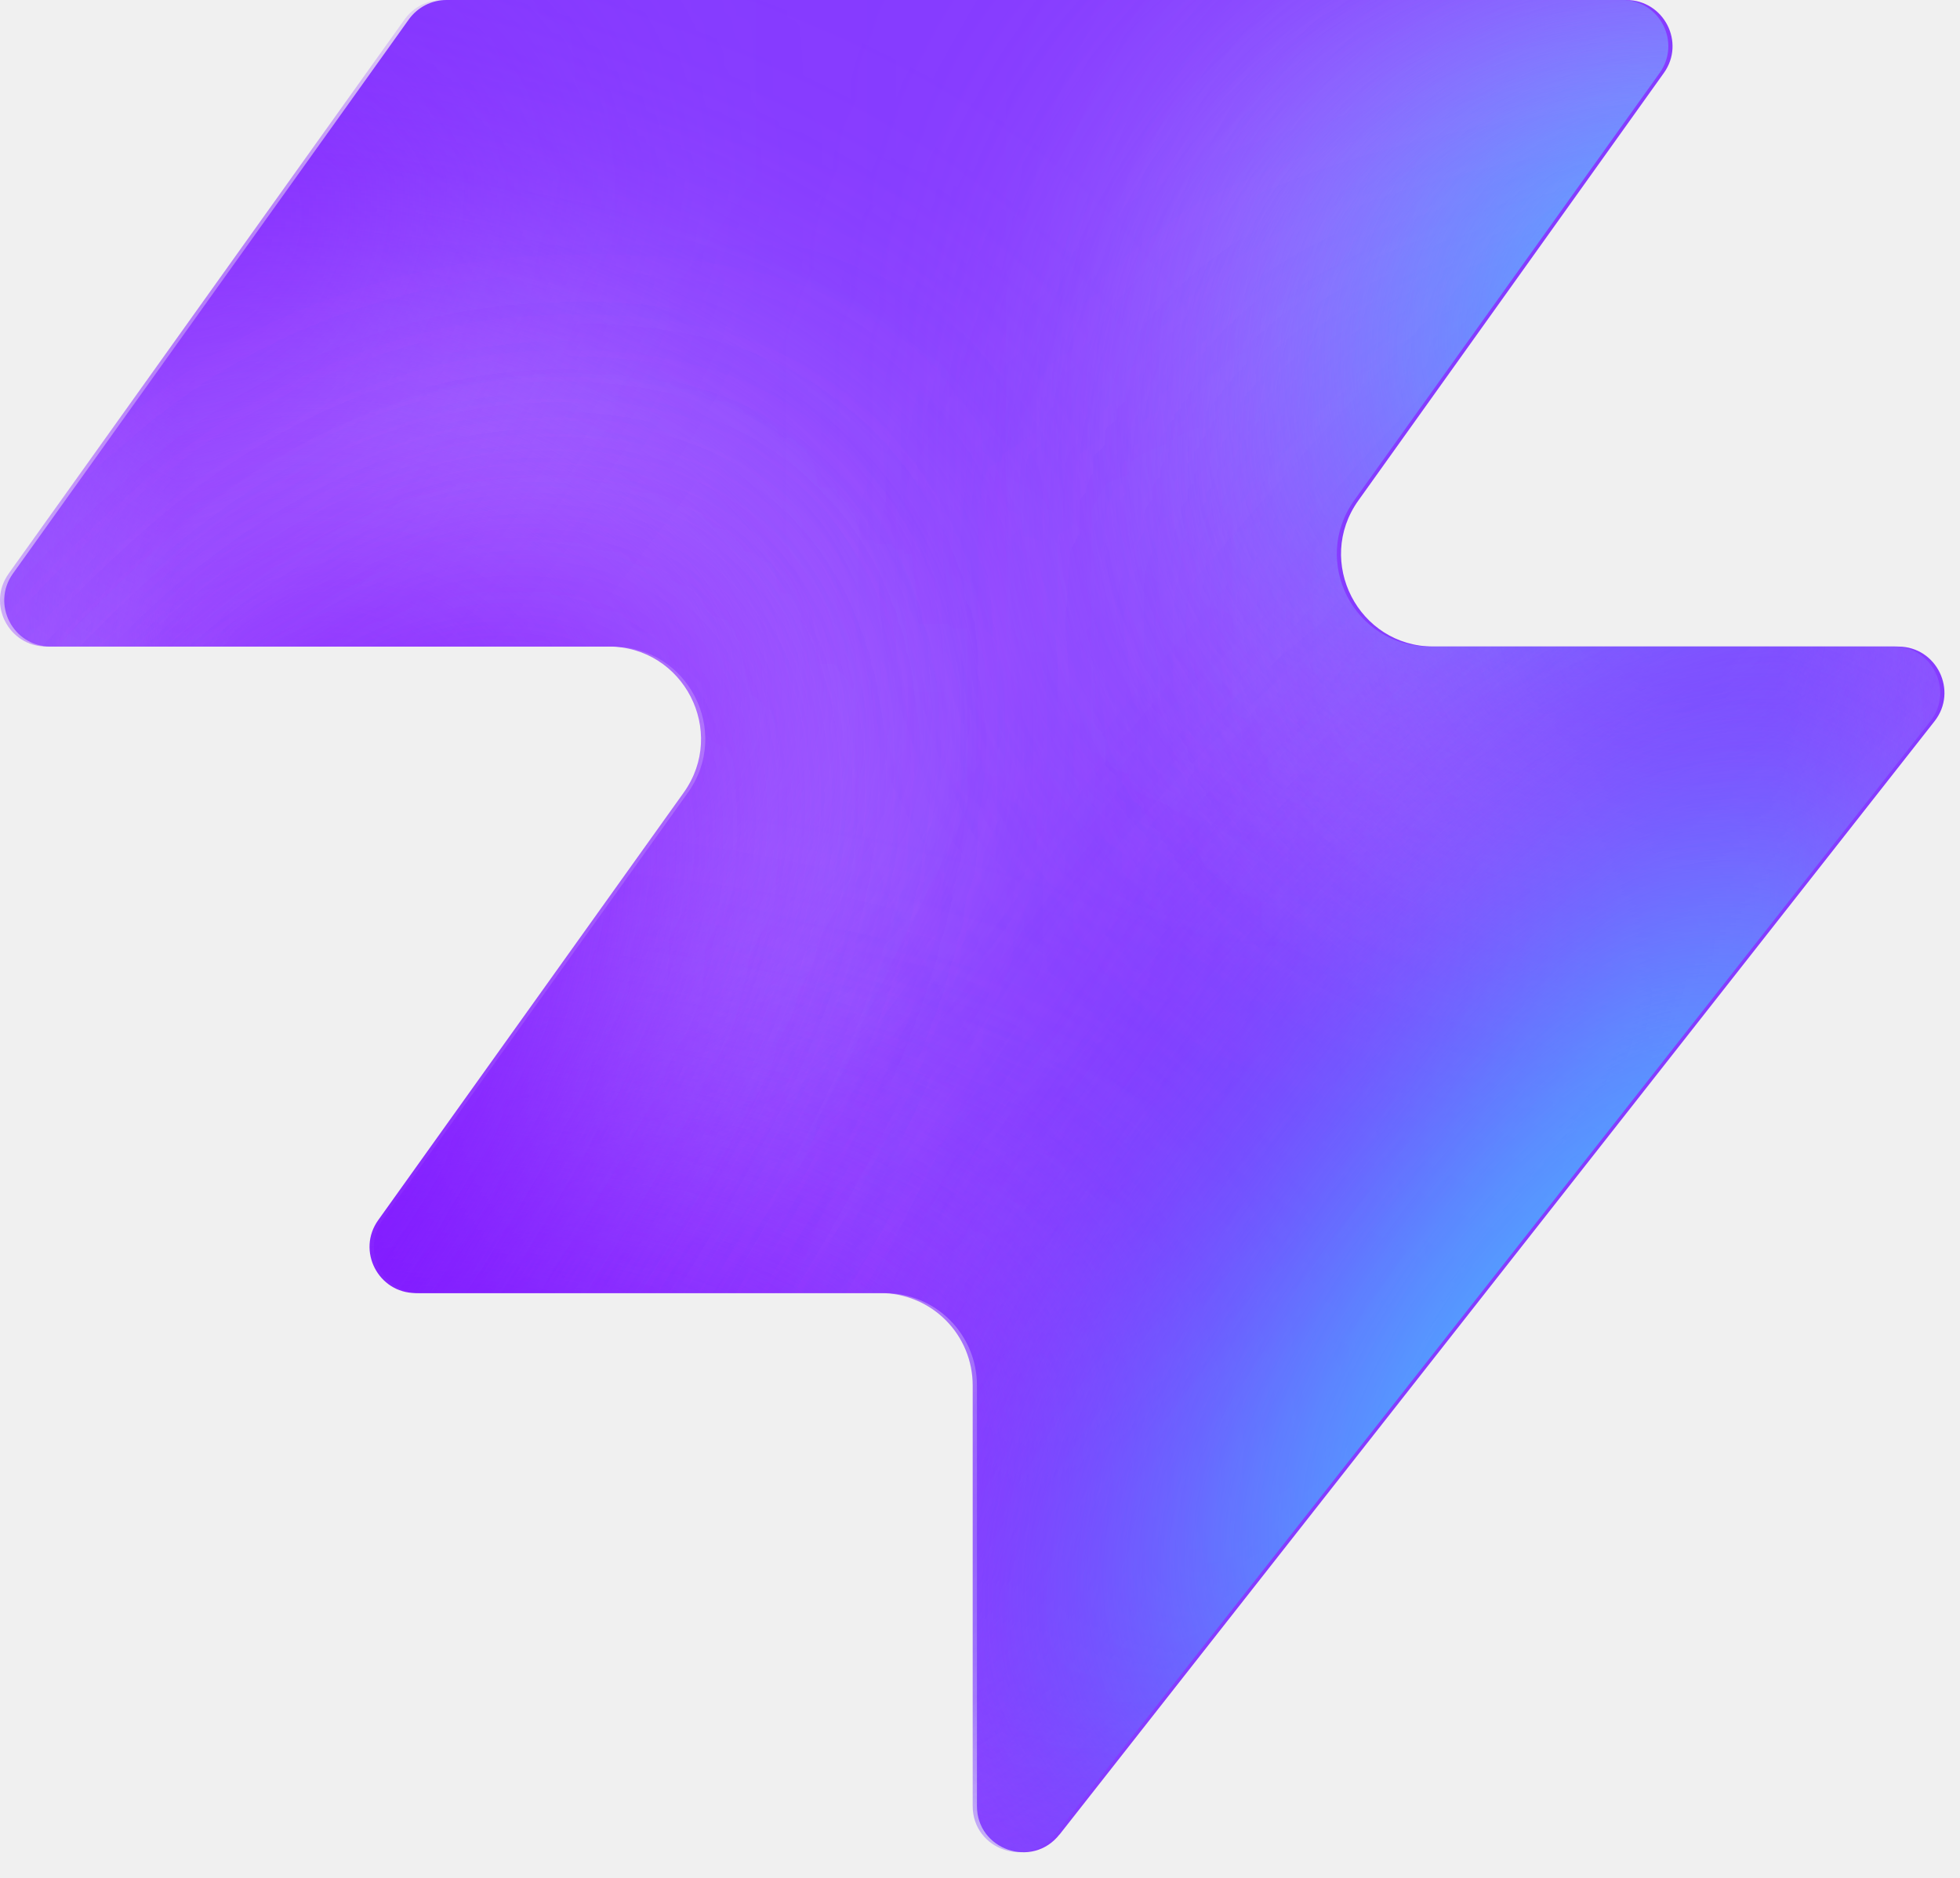
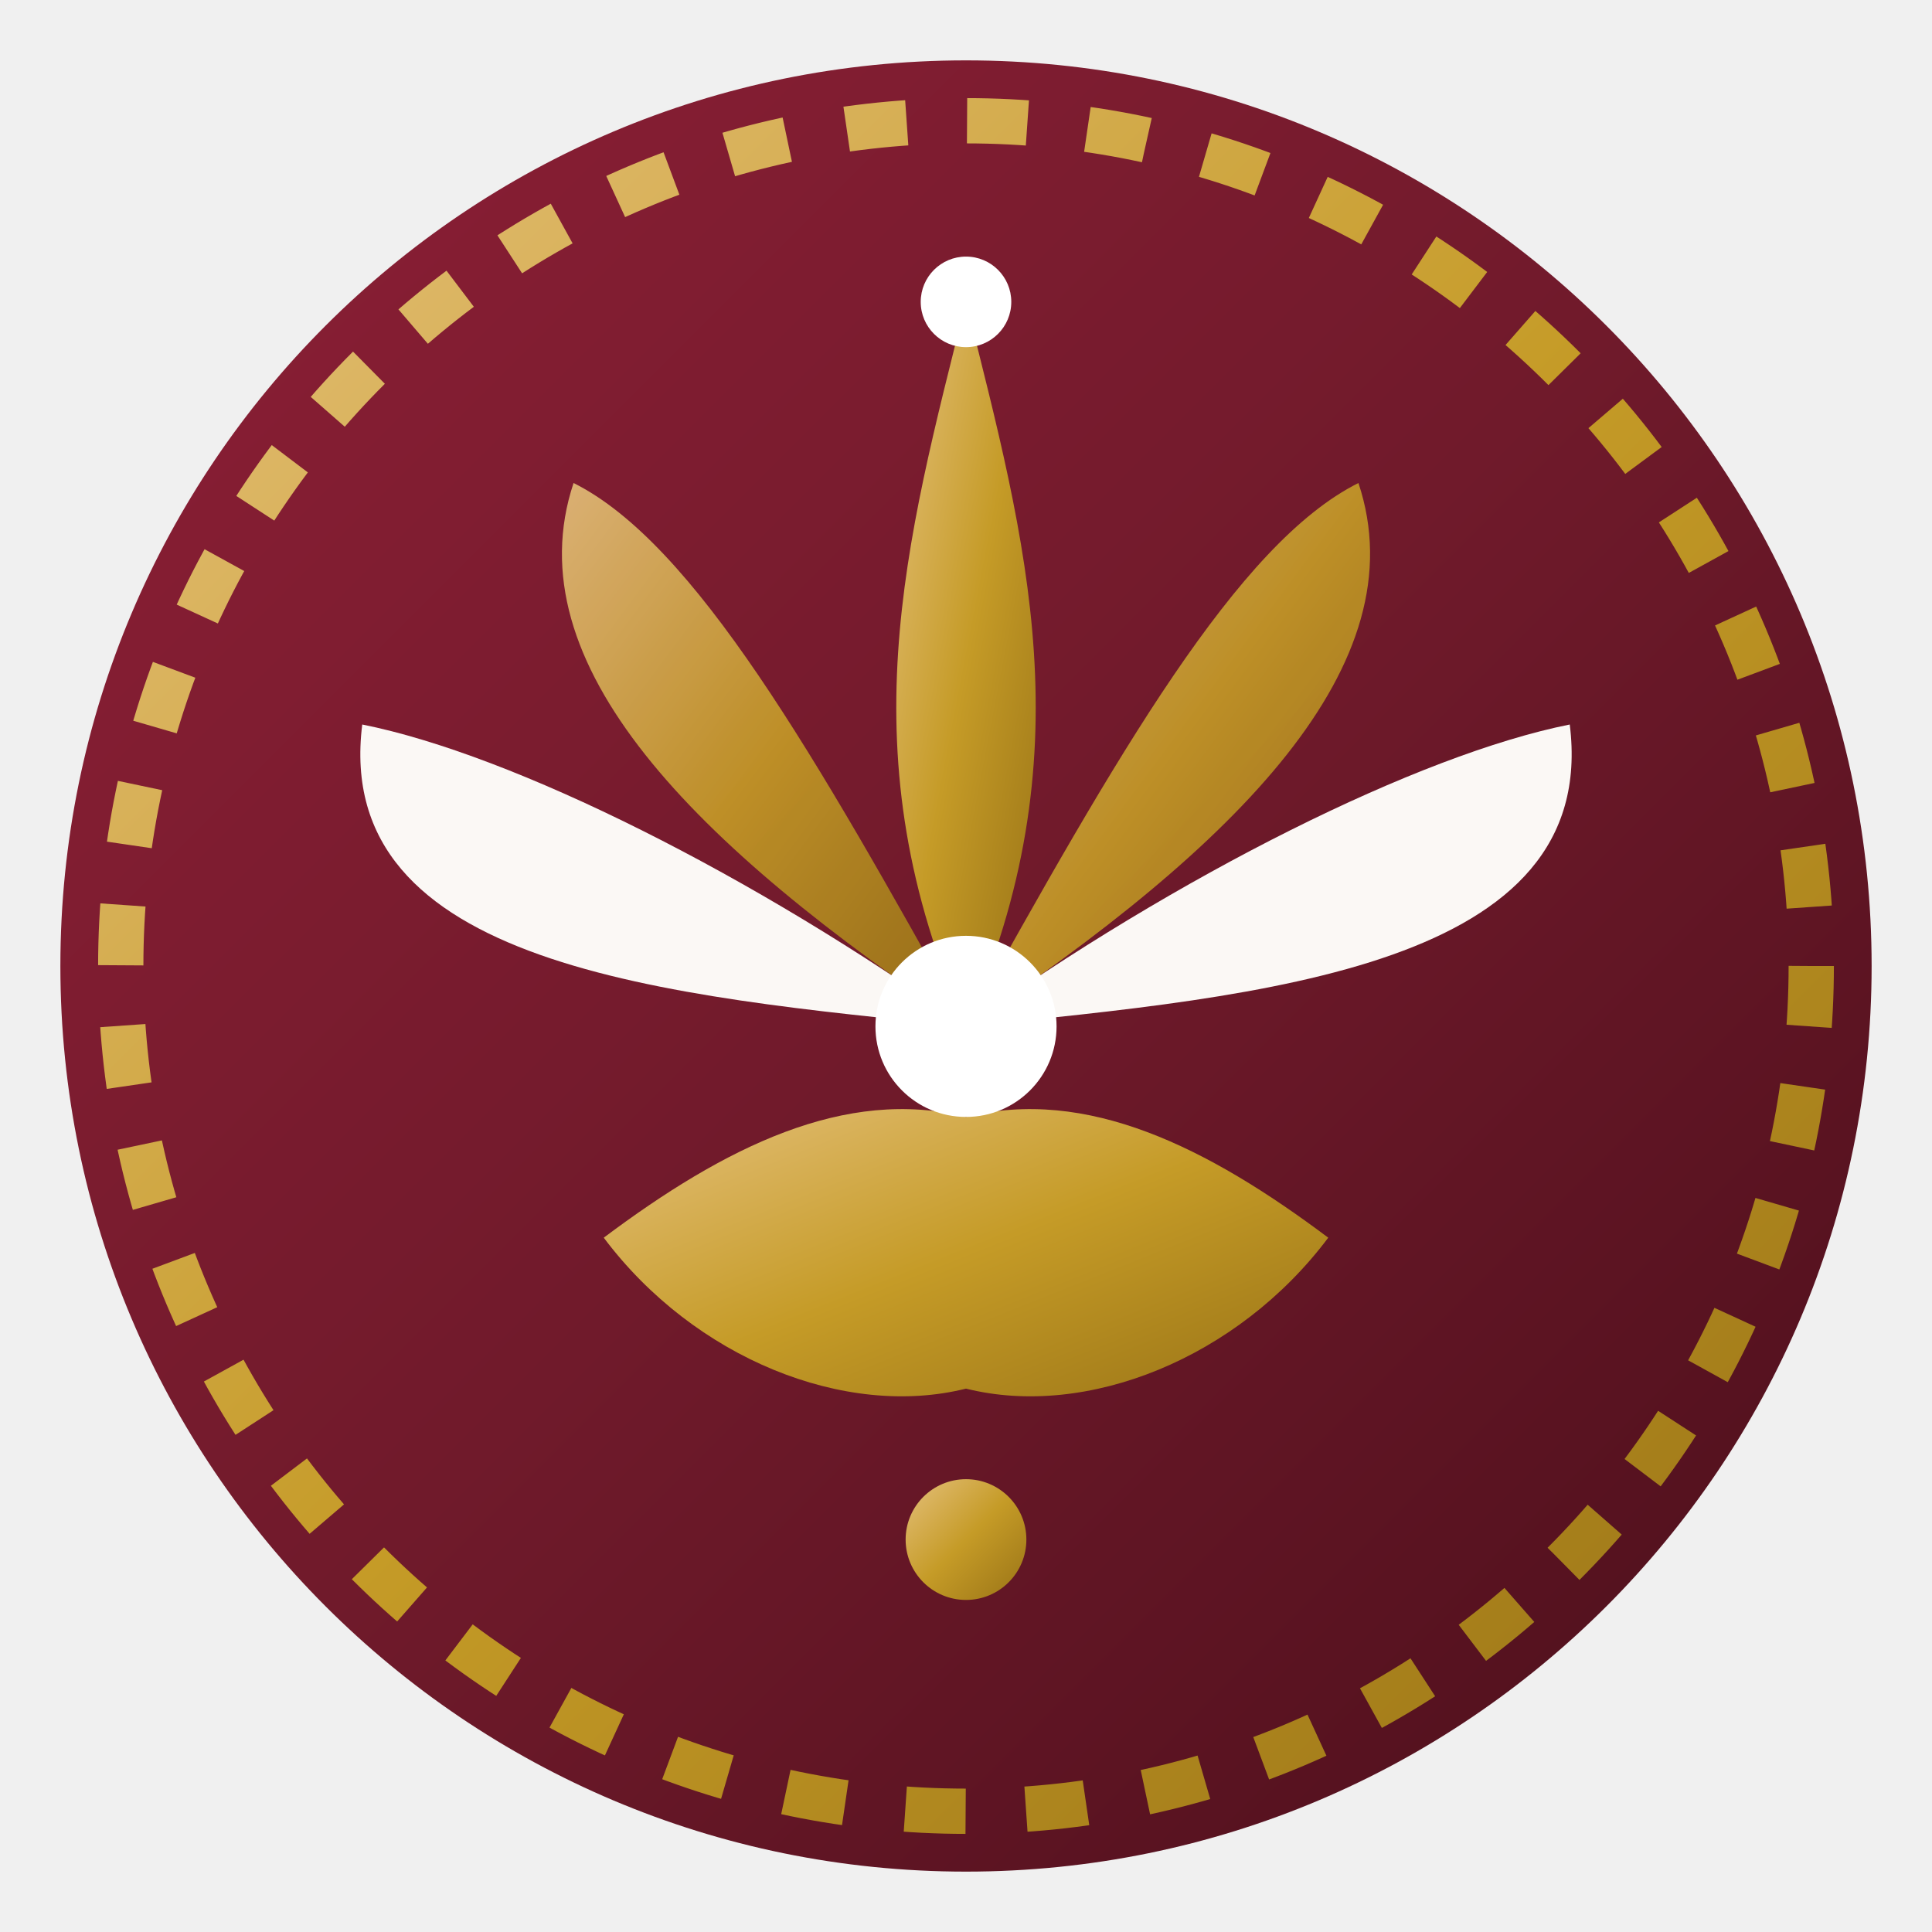
- <svg xmlns="http://www.w3.org/2000/svg" width="48" height="46" fill="none" viewBox="0 0 48 46">
-   <path fill="#863bff" d="M25.946 44.938c-.664.845-2.021.375-2.021-.698V33.937a2.26 2.26 0 0 0-2.262-2.262H10.287c-.92 0-1.456-1.04-.92-1.788l7.48-10.471c1.07-1.497 0-3.578-1.842-3.578H1.237c-.92 0-1.456-1.04-.92-1.788L10.013.474c.214-.297.556-.474.92-.474h28.894c.92 0 1.456 1.04.92 1.788l-7.48 10.471c-1.07 1.498 0 3.579 1.842 3.579h11.377c.943 0 1.473 1.088.89 1.83L25.947 44.94z" style="fill:#863bff;fill:color(display-p3 .525 .23 1);fill-opacity:1" />
-   <mask id="a" width="48" height="46" x="0" y="0" maskUnits="userSpaceOnUse" style="mask-type:alpha">
-     <path fill="#000" d="M25.842 44.938c-.664.844-2.021.375-2.021-.698V33.937a2.26 2.26 0 0 0-2.262-2.262H10.183c-.92 0-1.456-1.04-.92-1.788l7.48-10.471c1.07-1.498 0-3.579-1.842-3.579H1.133c-.92 0-1.456-1.04-.92-1.787L9.91.473c.214-.297.556-.474.92-.474h28.894c.92 0 1.456 1.04.92 1.788l-7.48 10.471c-1.07 1.498 0 3.578 1.842 3.578h11.377c.943 0 1.473 1.088.89 1.832L25.843 44.94z" style="fill:#000;fill-opacity:1" />
-   </mask>
-   <g mask="url(#a)">
-     <g filter="url(#b)">
-       <ellipse cx="5.508" cy="14.704" fill="#ede6ff" rx="5.508" ry="14.704" style="fill:#ede6ff;fill:color(display-p3 .927 .903 1);fill-opacity:1" transform="matrix(.00324 1 1 -.00324 -4.47 31.516)" />
-     </g>
-     <g filter="url(#c)">
-       <ellipse cx="10.399" cy="29.851" fill="#ede6ff" rx="10.399" ry="29.851" style="fill:#ede6ff;fill:color(display-p3 .927 .903 1);fill-opacity:1" transform="matrix(.00324 1 1 -.00324 -39.328 7.883)" />
-     </g>
-     <g filter="url(#d)">
-       <ellipse cx="5.508" cy="30.487" fill="#7e14ff" rx="5.508" ry="30.487" style="fill:#7e14ff;fill:color(display-p3 .492 .077 1);fill-opacity:1" transform="rotate(89.814 -25.913 -14.639)scale(1 -1)" />
-     </g>
-     <g filter="url(#e)">
-       <ellipse cx="5.508" cy="30.599" fill="#7e14ff" rx="5.508" ry="30.599" style="fill:#7e14ff;fill:color(display-p3 .492 .077 1);fill-opacity:1" transform="rotate(89.814 -32.644 -3.334)scale(1 -1)" />
-     </g>
-     <g filter="url(#f)">
-       <ellipse cx="5.508" cy="30.599" fill="#7e14ff" rx="5.508" ry="30.599" style="fill:#7e14ff;fill:color(display-p3 .492 .077 1);fill-opacity:1" transform="matrix(.00324 1 1 -.00324 -34.34 30.47)" />
-     </g>
-     <g filter="url(#g)">
-       <ellipse cx="14.072" cy="22.078" fill="#ede6ff" rx="14.072" ry="22.078" style="fill:#ede6ff;fill:color(display-p3 .927 .903 1);fill-opacity:1" transform="rotate(93.35 24.506 48.493)scale(-1 1)" />
-     </g>
-     <g filter="url(#h)">
-       <ellipse cx="3.47" cy="21.501" fill="#7e14ff" rx="3.47" ry="21.501" style="fill:#7e14ff;fill:color(display-p3 .492 .077 1);fill-opacity:1" transform="rotate(89.009 28.708 47.59)scale(-1 1)" />
-     </g>
-     <g filter="url(#i)">
-       <ellipse cx="3.47" cy="21.501" fill="#7e14ff" rx="3.47" ry="21.501" style="fill:#7e14ff;fill:color(display-p3 .492 .077 1);fill-opacity:1" transform="rotate(89.009 28.708 47.59)scale(-1 1)" />
-     </g>
-     <g filter="url(#j)">
-       <ellipse cx=".387" cy="8.972" fill="#7e14ff" rx="4.407" ry="29.108" style="fill:#7e14ff;fill:color(display-p3 .492 .077 1);fill-opacity:1" transform="rotate(39.51 .387 8.972)" />
-     </g>
-     <g filter="url(#k)">
-       <ellipse cx="47.523" cy="-6.092" fill="#7e14ff" rx="4.407" ry="29.108" style="fill:#7e14ff;fill:color(display-p3 .492 .077 1);fill-opacity:1" transform="rotate(37.892 47.523 -6.092)" />
-     </g>
-     <g filter="url(#l)">
-       <ellipse cx="41.412" cy="6.333" fill="#47bfff" rx="5.971" ry="9.665" style="fill:#47bfff;fill:color(display-p3 .28 .748 1);fill-opacity:1" transform="rotate(37.892 41.412 6.333)" />
-     </g>
-     <g filter="url(#m)">
-       <ellipse cx="-1.879" cy="38.332" fill="#7e14ff" rx="4.407" ry="29.108" style="fill:#7e14ff;fill:color(display-p3 .492 .077 1);fill-opacity:1" transform="rotate(37.892 -1.88 38.332)" />
-     </g>
-     <g filter="url(#n)">
-       <ellipse cx="-1.879" cy="38.332" fill="#7e14ff" rx="4.407" ry="29.108" style="fill:#7e14ff;fill:color(display-p3 .492 .077 1);fill-opacity:1" transform="rotate(37.892 -1.88 38.332)" />
-     </g>
-     <g filter="url(#o)">
-       <ellipse cx="35.651" cy="29.907" fill="#7e14ff" rx="4.407" ry="29.108" style="fill:#7e14ff;fill:color(display-p3 .492 .077 1);fill-opacity:1" transform="rotate(37.892 35.651 29.907)" />
-     </g>
-     <g filter="url(#p)">
-       <ellipse cx="38.418" cy="32.4" fill="#47bfff" rx="5.971" ry="15.297" style="fill:#47bfff;fill:color(display-p3 .28 .748 1);fill-opacity:1" transform="rotate(37.892 38.418 32.4)" />
-     </g>
-   </g>
+ <svg xmlns="http://www.w3.org/2000/svg" viewBox="0 0 64 64" fill="none" width="100%" height="100%">
  <defs>
-     <filter id="b" width="60.045" height="41.654" x="-19.77" y="16.149" color-interpolation-filters="sRGB" filterUnits="userSpaceOnUse">
-       <feFlood flood-opacity="0" result="BackgroundImageFix" />
-       <feBlend in="SourceGraphic" in2="BackgroundImageFix" result="shape" />
-       <feGaussianBlur result="effect1_foregroundBlur_2002_17158" stdDeviation="7.659" />
-     </filter>
-     <filter id="c" width="90.34" height="51.437" x="-54.613" y="-7.533" color-interpolation-filters="sRGB" filterUnits="userSpaceOnUse">
-       <feFlood flood-opacity="0" result="BackgroundImageFix" />
-       <feBlend in="SourceGraphic" in2="BackgroundImageFix" result="shape" />
-       <feGaussianBlur result="effect1_foregroundBlur_2002_17158" stdDeviation="7.659" />
-     </filter>
-     <filter id="d" width="79.355" height="29.4" x="-49.64" y="2.03" color-interpolation-filters="sRGB" filterUnits="userSpaceOnUse">
-       <feFlood flood-opacity="0" result="BackgroundImageFix" />
-       <feBlend in="SourceGraphic" in2="BackgroundImageFix" result="shape" />
-       <feGaussianBlur result="effect1_foregroundBlur_2002_17158" stdDeviation="4.596" />
-     </filter>
-     <filter id="e" width="79.579" height="29.4" x="-45.045" y="20.029" color-interpolation-filters="sRGB" filterUnits="userSpaceOnUse">
-       <feFlood flood-opacity="0" result="BackgroundImageFix" />
-       <feBlend in="SourceGraphic" in2="BackgroundImageFix" result="shape" />
-       <feGaussianBlur result="effect1_foregroundBlur_2002_17158" stdDeviation="4.596" />
-     </filter>
-     <filter id="f" width="79.579" height="29.4" x="-43.513" y="21.178" color-interpolation-filters="sRGB" filterUnits="userSpaceOnUse">
-       <feFlood flood-opacity="0" result="BackgroundImageFix" />
-       <feBlend in="SourceGraphic" in2="BackgroundImageFix" result="shape" />
-       <feGaussianBlur result="effect1_foregroundBlur_2002_17158" stdDeviation="4.596" />
-     </filter>
-     <filter id="g" width="74.749" height="58.852" x="15.756" y="-17.901" color-interpolation-filters="sRGB" filterUnits="userSpaceOnUse">
-       <feFlood flood-opacity="0" result="BackgroundImageFix" />
-       <feBlend in="SourceGraphic" in2="BackgroundImageFix" result="shape" />
-       <feGaussianBlur result="effect1_foregroundBlur_2002_17158" stdDeviation="7.659" />
-     </filter>
-     <filter id="h" width="61.377" height="25.362" x="23.548" y="2.284" color-interpolation-filters="sRGB" filterUnits="userSpaceOnUse">
-       <feFlood flood-opacity="0" result="BackgroundImageFix" />
-       <feBlend in="SourceGraphic" in2="BackgroundImageFix" result="shape" />
-       <feGaussianBlur result="effect1_foregroundBlur_2002_17158" stdDeviation="4.596" />
-     </filter>
-     <filter id="i" width="61.377" height="25.362" x="23.548" y="2.284" color-interpolation-filters="sRGB" filterUnits="userSpaceOnUse">
-       <feFlood flood-opacity="0" result="BackgroundImageFix" />
-       <feBlend in="SourceGraphic" in2="BackgroundImageFix" result="shape" />
-       <feGaussianBlur result="effect1_foregroundBlur_2002_17158" stdDeviation="4.596" />
-     </filter>
-     <filter id="j" width="56.045" height="63.649" x="-27.636" y="-22.853" color-interpolation-filters="sRGB" filterUnits="userSpaceOnUse">
-       <feFlood flood-opacity="0" result="BackgroundImageFix" />
-       <feBlend in="SourceGraphic" in2="BackgroundImageFix" result="shape" />
-       <feGaussianBlur result="effect1_foregroundBlur_2002_17158" stdDeviation="4.596" />
-     </filter>
-     <filter id="k" width="54.814" height="64.646" x="20.116" y="-38.415" color-interpolation-filters="sRGB" filterUnits="userSpaceOnUse">
-       <feFlood flood-opacity="0" result="BackgroundImageFix" />
-       <feBlend in="SourceGraphic" in2="BackgroundImageFix" result="shape" />
-       <feGaussianBlur result="effect1_foregroundBlur_2002_17158" stdDeviation="4.596" />
-     </filter>
-     <filter id="l" width="33.541" height="35.313" x="24.641" y="-11.323" color-interpolation-filters="sRGB" filterUnits="userSpaceOnUse">
-       <feFlood flood-opacity="0" result="BackgroundImageFix" />
-       <feBlend in="SourceGraphic" in2="BackgroundImageFix" result="shape" />
-       <feGaussianBlur result="effect1_foregroundBlur_2002_17158" stdDeviation="4.596" />
-     </filter>
-     <filter id="m" width="54.814" height="64.646" x="-29.286" y="6.009" color-interpolation-filters="sRGB" filterUnits="userSpaceOnUse">
-       <feFlood flood-opacity="0" result="BackgroundImageFix" />
-       <feBlend in="SourceGraphic" in2="BackgroundImageFix" result="shape" />
-       <feGaussianBlur result="effect1_foregroundBlur_2002_17158" stdDeviation="4.596" />
-     </filter>
-     <filter id="n" width="54.814" height="64.646" x="-29.286" y="6.009" color-interpolation-filters="sRGB" filterUnits="userSpaceOnUse">
-       <feFlood flood-opacity="0" result="BackgroundImageFix" />
-       <feBlend in="SourceGraphic" in2="BackgroundImageFix" result="shape" />
-       <feGaussianBlur result="effect1_foregroundBlur_2002_17158" stdDeviation="4.596" />
-     </filter>
-     <filter id="o" width="54.814" height="64.646" x="8.244" y="-2.416" color-interpolation-filters="sRGB" filterUnits="userSpaceOnUse">
-       <feFlood flood-opacity="0" result="BackgroundImageFix" />
-       <feBlend in="SourceGraphic" in2="BackgroundImageFix" result="shape" />
-       <feGaussianBlur result="effect1_foregroundBlur_2002_17158" stdDeviation="4.596" />
-     </filter>
-     <filter id="p" width="39.409" height="43.623" x="18.713" y="10.588" color-interpolation-filters="sRGB" filterUnits="userSpaceOnUse">
-       <feFlood flood-opacity="0" result="BackgroundImageFix" />
-       <feBlend in="SourceGraphic" in2="BackgroundImageFix" result="shape" />
-       <feGaussianBlur result="effect1_foregroundBlur_2002_17158" stdDeviation="4.596" />
-     </filter>
+     <linearGradient id="favGold" x1="0%" y1="0%" x2="100%" y2="100%">
+       <stop offset="0%" stop-color="#E5C07B" />
+       <stop offset="50%" stop-color="#C59B27" />
+       <stop offset="100%" stop-color="#997316" />
+     </linearGradient>
+     <linearGradient id="favCrimson" x1="0%" y1="0%" x2="100%" y2="100%">
+       <stop offset="0%" stop-color="#8E1F36" />
+       <stop offset="50%" stop-color="#701A2B" />
+       <stop offset="100%" stop-color="#4A0E1A" />
+     </linearGradient>
  </defs>
+   <circle cx="32" cy="32" r="30" fill="url(#favCrimson)" />
+   <circle cx="32" cy="32" r="28" stroke="url(#favGold)" stroke-width="1.5" stroke-dasharray="2 2" fill="none" />
+   <path d="M32 10 C30 18, 28 25, 32 34 C36 25, 34 18, 32 10 Z" fill="url(#favGold)" />
+   <circle cx="32" cy="10" r="1.5" fill="#FFFFFF" />
+   <path d="M32 34 C23 28, 17 22, 19 16 C23 18, 27 25, 32 34 Z" fill="url(#favGold)" opacity="0.9" />
+   <path d="M32 34 C41 28, 47 22, 45 16 C41 18, 37 25, 32 34 Z" fill="url(#favGold)" opacity="0.9" />
+   <path d="M32 34 C22 33, 11 32, 12 24 C17 25, 25 29, 32 34 Z" fill="#FBF8F5" />
+   <path d="M32 34 C42 33, 53 32, 52 24 C47 25, 39 29, 32 34 Z" fill="#FBF8F5" />
+   <path d="M20 41 C24 38, 28 36, 32 37 C36 36, 40 38, 44 41 C41 45, 36 47, 32 46 C28 47, 23 45, 20 41 Z" fill="url(#favGold)" />
+   <circle cx="32" cy="34" r="3" fill="#FFFFFF" />
+   <circle cx="32" cy="51" r="2" fill="url(#favGold)" />
</svg>
